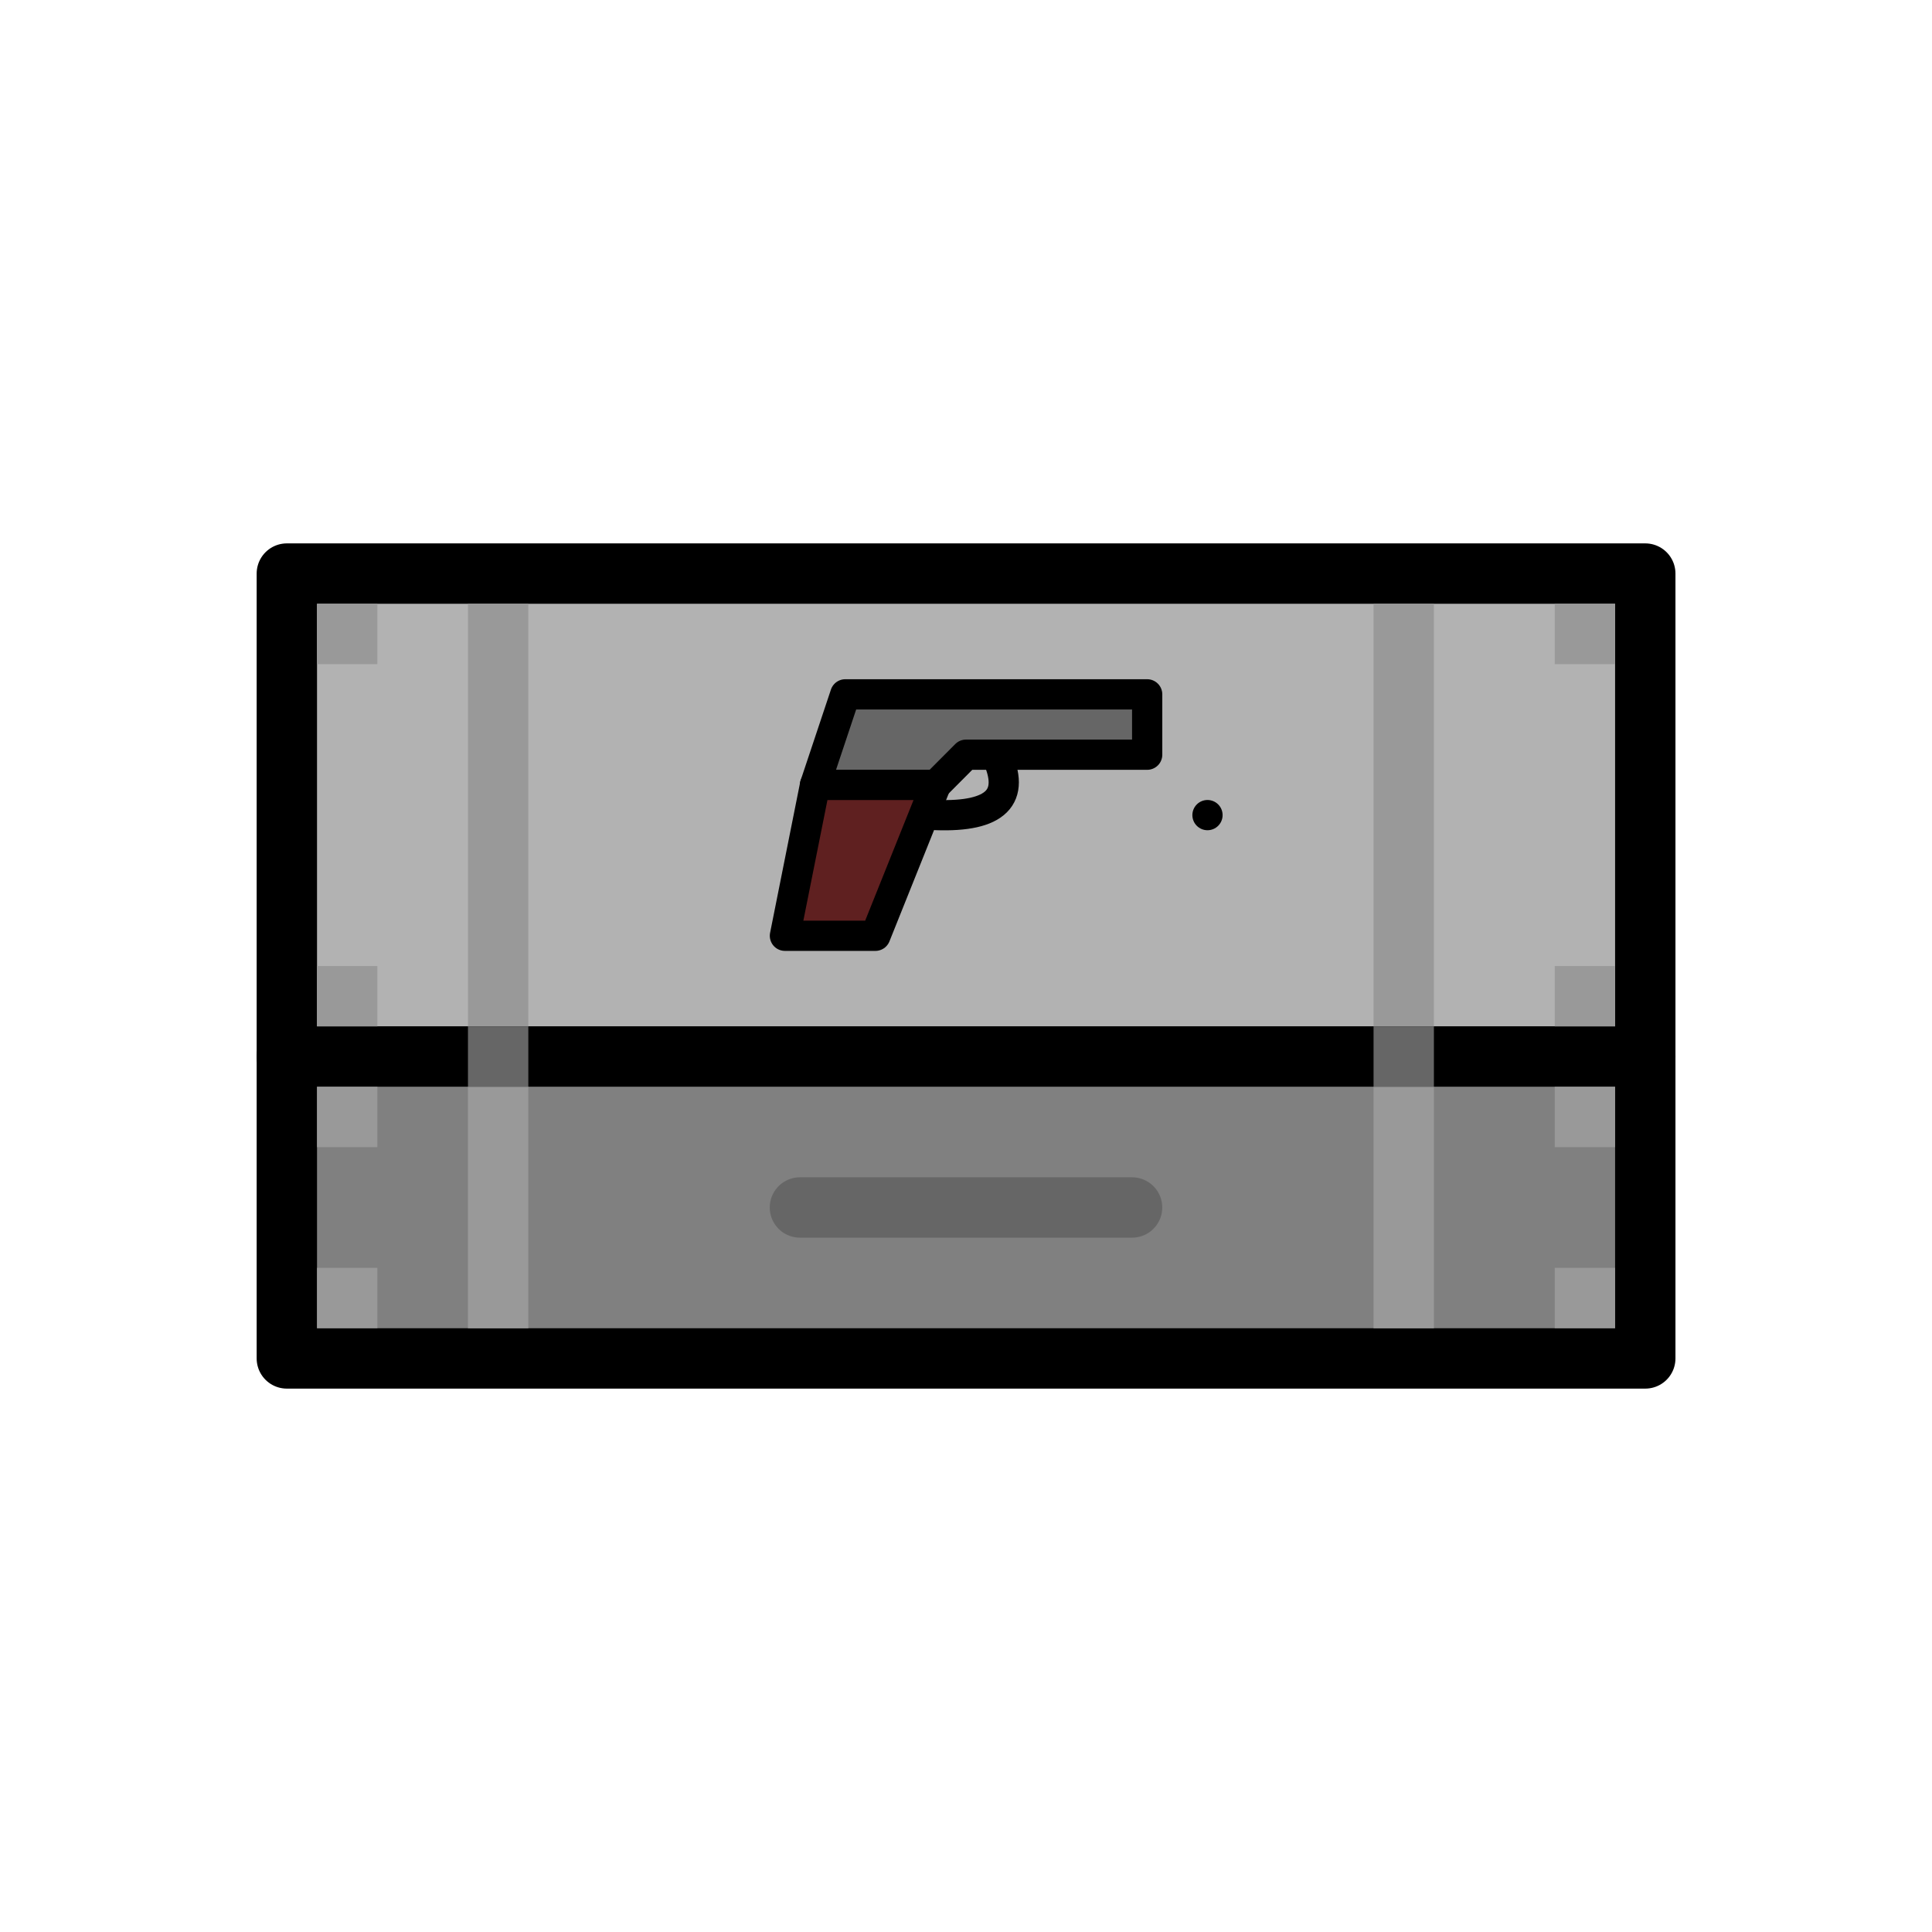
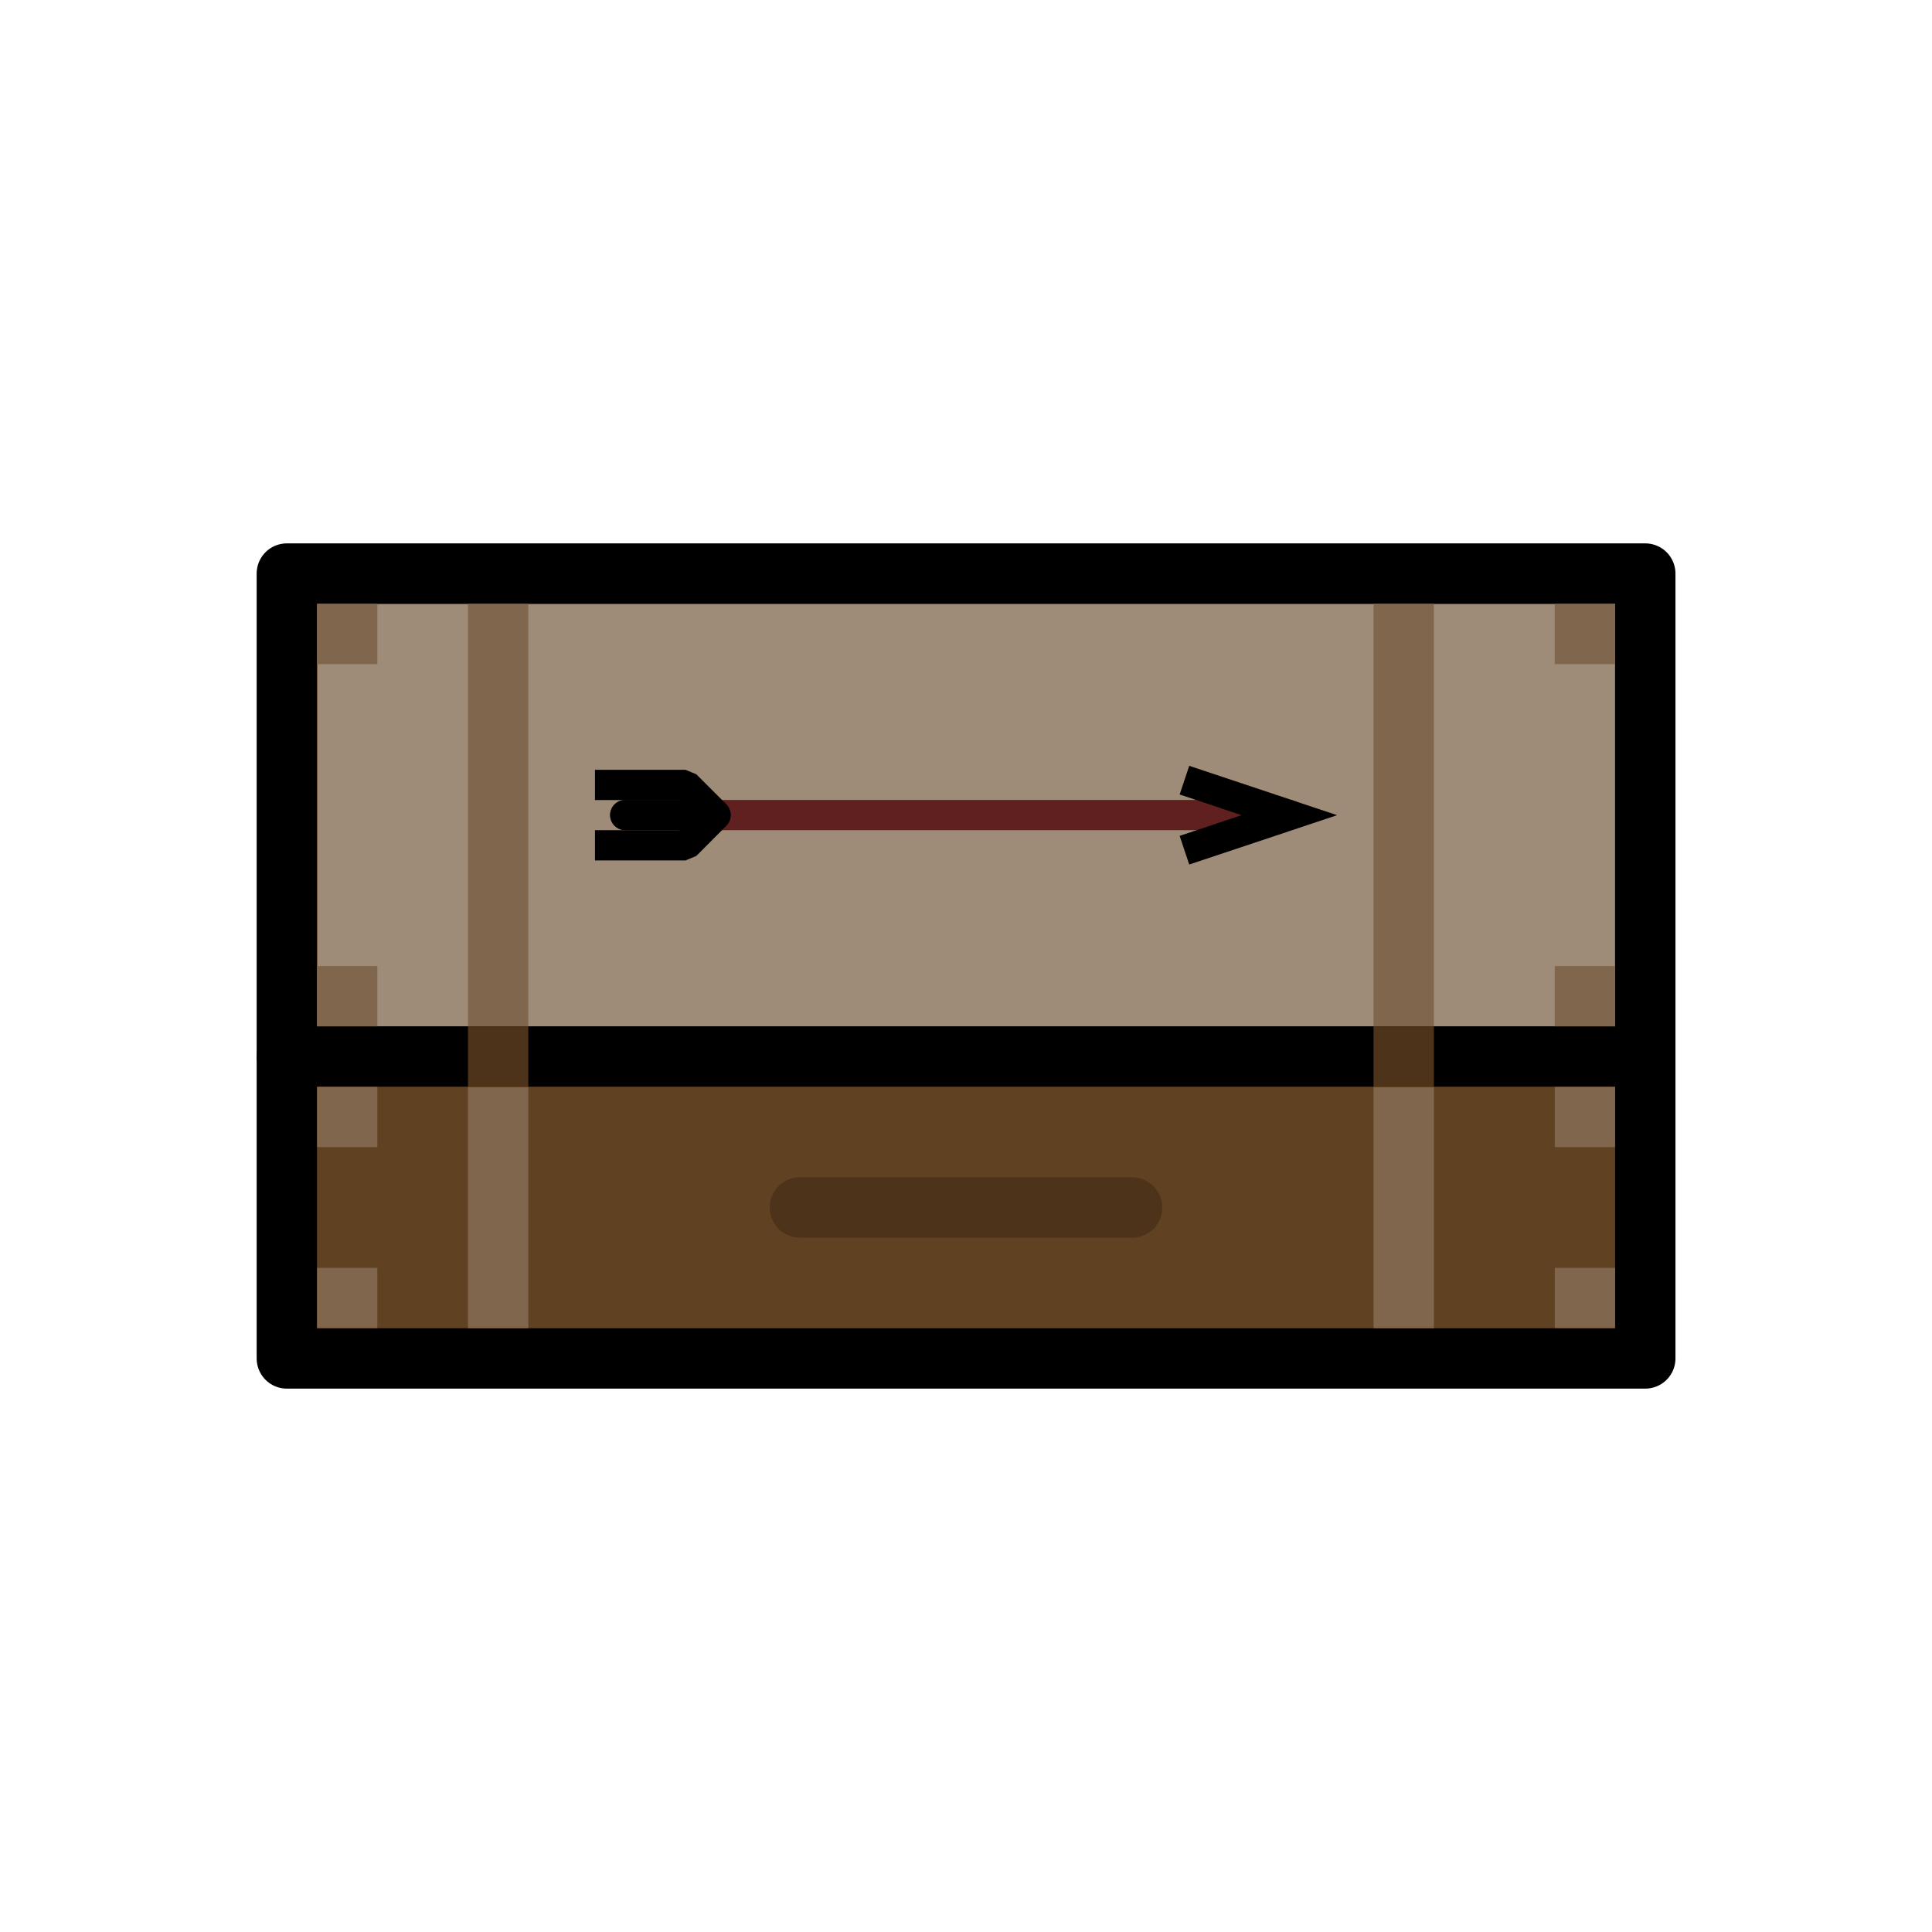
<svg xmlns="http://www.w3.org/2000/svg" xmlns:xlink="http://www.w3.org/1999/xlink" width="64" height="64" viewBox="0 0 16.933 16.933" version="1.1" id="svg1">
  <defs id="defs1">
    <linearGradient id="linearGradient43">
      <stop style="stop-color:#ffd500;stop-opacity:1;" offset="0" id="stop43" />
      <stop style="stop-color:#ff2323;stop-opacity:1;" offset="1" id="stop44" />
    </linearGradient>
    <linearGradient xlink:href="#linearGradient43" id="linearGradient44" x1="7.937" y1="6.615" x2="9.26" y2="6.615" gradientUnits="userSpaceOnUse" />
    <linearGradient xlink:href="#linearGradient43" id="linearGradient45" gradientUnits="userSpaceOnUse" x1="7.937" y1="6.615" x2="9.26" y2="6.615" />
    <linearGradient xlink:href="#linearGradient43" id="linearGradient48" gradientUnits="userSpaceOnUse" x1="7.937" y1="6.615" x2="9.26" y2="6.615" />
    <linearGradient xlink:href="#linearGradient43" id="linearGradient49" gradientUnits="userSpaceOnUse" x1="7.937" y1="6.615" x2="9.26" y2="6.615" />
  </defs>
  <g id="layer1">
    <rect style="display:inline;fill:#b2b2b2;fill-opacity:1;stroke:#000000;stroke-width:0.529;stroke-linejoin:round;stroke-dasharray:none" id="rect6" width="11.906" height="4.233" x="2.514" y="5.027" ry="0" />
    <rect style="fill:#808080;fill-opacity:1;stroke:#000000;stroke-width:0.529;stroke-linejoin:round;stroke-dasharray:none" id="rect7" width="11.906" height="2.646" x="-14.42" y="9.26" transform="scale(-1,1)" />
    <path style="fill:#6c5353;fill-opacity:1;stroke:#999999;stroke-width:0.529;stroke-linejoin:round;stroke-dasharray:none;stroke-opacity:1" d="M 4.366,5.292 V 8.996" id="path7" />
    <path style="fill:#6c5353;fill-opacity:1;stroke:#999999;stroke-width:0.529;stroke-linejoin:round;stroke-dasharray:none;stroke-opacity:1" d="M 12.303,5.292 V 8.996" id="path7-8" />
    <path style="fill:#6c5353;fill-opacity:1;stroke:#999999;stroke-width:0.529;stroke-linejoin:round;stroke-dasharray:none;stroke-opacity:1" d="M 4.366,9.525 V 11.642" id="path7-1" />
    <path style="fill:#6c5353;fill-opacity:1;stroke:#999999;stroke-width:0.529;stroke-linejoin:round;stroke-dasharray:none;stroke-opacity:1" d="M 12.303,9.525 V 11.642" id="path7-1-2" />
    <path style="fill:#6c5353;fill-opacity:1;stroke:#999999;stroke-width:0.529;stroke-linecap:butt;stroke-linejoin:round;stroke-dasharray:none;stroke-opacity:1" d="M 3.043,9.525 V 10.054" id="path8" />
    <path style="fill:#6c5353;fill-opacity:1;stroke:#999999;stroke-width:0.529;stroke-linecap:butt;stroke-linejoin:round;stroke-dasharray:none;stroke-opacity:1" d="m 3.043,11.112 v 0.529" id="path8-1" />
    <path style="fill:#6c5353;fill-opacity:1;stroke:#999999;stroke-width:0.529;stroke-linecap:butt;stroke-linejoin:round;stroke-dasharray:none;stroke-opacity:1" d="M 13.891,9.525 V 10.054" id="path8-2" />
    <path style="fill:#6c5353;fill-opacity:1;stroke:#999999;stroke-width:0.529;stroke-linecap:butt;stroke-linejoin:round;stroke-dasharray:none;stroke-opacity:1" d="m 13.891,11.112 v 0.529" id="path8-19" />
    <path style="fill:#6c5353;fill-opacity:1;stroke:#999999;stroke-width:0.529;stroke-linecap:butt;stroke-linejoin:round;stroke-dasharray:none;stroke-opacity:1" d="m 3.043,5.292 10e-8,0.529" id="path9" />
    <path style="fill:#6c5353;fill-opacity:1;stroke:#999999;stroke-width:0.529;stroke-linecap:butt;stroke-linejoin:round;stroke-dasharray:none;stroke-opacity:1" d="m 3.043,8.467 10e-8,0.529" id="path9-2" />
    <path style="fill:#6c5353;fill-opacity:1;stroke:#666666;stroke-width:0.529;stroke-linejoin:round;stroke-dasharray:none;stroke-opacity:1" d="m 4.366,8.996 1e-7,0.529" id="path9-2-9" />
    <path style="fill:#6c5353;fill-opacity:1;stroke:#666666;stroke-width:0.529;stroke-linejoin:round;stroke-dasharray:none;stroke-opacity:1" d="M 12.303,8.996 V 9.525" id="path9-2-2" />
    <path style="fill:#6c5353;fill-opacity:1;stroke:#999999;stroke-width:0.529;stroke-linecap:butt;stroke-linejoin:round;stroke-dasharray:none;stroke-opacity:1" d="M 13.891,5.292 V 5.821" id="path9-6" />
    <path style="fill:#6c5353;fill-opacity:1;stroke:#999999;stroke-width:0.529;stroke-linecap:butt;stroke-linejoin:round;stroke-dasharray:none;stroke-opacity:1" d="M 13.891,8.467 V 8.996" id="path9-1" />
    <path style="fill:#6c5353;fill-opacity:1;stroke:#666666;stroke-width:0.529;stroke-linecap:round;stroke-linejoin:round;stroke-dasharray:none;stroke-opacity:1" d="M 7.011,10.583 H 9.922" id="path8-28" />
    <path style="fill:#666666;fill-opacity:1;stroke:#000000;stroke-width:0.265;stroke-linecap:round;stroke-linejoin:round;stroke-dasharray:none;stroke-opacity:1" d="M 10.583,7.144 Z" id="path21" />
  </g>
  <g id="layer2" style="display:none">
    <g id="g13">
      <path style="fill:#666666;fill-opacity:1;stroke:#000000;stroke-width:0.265;stroke-linecap:round;stroke-linejoin:round;stroke-dasharray:none;stroke-opacity:1" d="m 9.492,6.218 c 1.852,0 1.852,1.852 0,1.852" id="path11" />
      <path style="fill:#806600;fill-opacity:1;stroke:#000000;stroke-width:0.265;stroke-linecap:round;stroke-linejoin:round;stroke-dasharray:none;stroke-opacity:1" d="m 6.052,6.218 v 1.852 h 3.44 v -1.852 z" id="path10" />
      <path style="fill:#806600;fill-opacity:1;stroke:#000000;stroke-width:0.265;stroke-linecap:round;stroke-linejoin:round;stroke-dasharray:none;stroke-opacity:1" d="M 6.052,6.085 V 8.202" id="path12" />
    </g>
  </g>
  <g id="layer3" style="display:none">
    <g id="g14" transform="translate(-0.1322916,0.1322916)">
      <path style="fill:#666666;fill-opacity:1;stroke:#000000;stroke-width:0.265;stroke-linecap:round;stroke-linejoin:round;stroke-dasharray:none;stroke-opacity:1" d="m 7.408,5.821 c 1.058,10e-8 1.058,0.794 0,0.794 z" id="path13" />
      <path style="fill:#666666;fill-opacity:1;stroke:#000000;stroke-width:0.265;stroke-linecap:round;stroke-linejoin:round;stroke-dasharray:none;stroke-opacity:1" d="m 7.408,7.408 c 1.058,1e-7 1.058,0.794 0,0.794 z" id="path13-8" />
      <path style="fill:#666666;fill-opacity:1;stroke:#000000;stroke-width:0.265;stroke-linecap:round;stroke-linejoin:round;stroke-dasharray:none;stroke-opacity:1" d="m 8.996,5.821 c 1.058,10e-8 1.058,0.794 0,0.794 z" id="path13-0" />
      <path style="fill:#666666;fill-opacity:1;stroke:#000000;stroke-width:0.265;stroke-linecap:round;stroke-linejoin:round;stroke-dasharray:none;stroke-opacity:1" d="m 8.996,7.408 c 1.058,1e-7 1.058,0.794 0,0.794 z" id="path13-89" />
    </g>
  </g>
  <g id="layer4" style="display:none">
    <g id="g27">
      <path style="fill:#ff0000;fill-opacity:1;stroke:#800000;stroke-width:0.265;stroke-linecap:round;stroke-linejoin:round;stroke-dasharray:none;stroke-dashoffset:0;stroke-opacity:1" d="M 5.292,7.144 H 10.583" id="path14" />
      <path style="fill:#ff0000;fill-opacity:1;stroke:#800000;stroke-width:0.265;stroke-linecap:round;stroke-linejoin:round;stroke-dasharray:none;stroke-opacity:1" d="M 10.583,6.615 V 6.085" id="path22" />
      <path style="fill:#ff0000;fill-opacity:1;stroke:#800000;stroke-width:0.265;stroke-linecap:round;stroke-linejoin:round;stroke-dasharray:none;stroke-opacity:1" d="M 10.583,8.202 V 7.673" id="path22-5" />
      <path style="fill:#ff0000;fill-opacity:1;stroke:#800000;stroke-width:0.265;stroke-linecap:round;stroke-linejoin:round;stroke-dasharray:none;stroke-dashoffset:0;stroke-opacity:1" d="M 10.319,7.408 10.054,7.673" id="path28" />
      <path style="fill:#ff0000;fill-opacity:1;stroke:#800000;stroke-width:0.265;stroke-linecap:round;stroke-linejoin:round;stroke-dasharray:none;stroke-dashoffset:0;stroke-opacity:1" d="m 10.848,7.408 0.265,0.265" id="path29" />
      <path style="fill:#ff0000;fill-opacity:1;stroke:#800000;stroke-width:0.265;stroke-linecap:round;stroke-linejoin:round;stroke-dasharray:none;stroke-dashoffset:0;stroke-opacity:1" d="M 10.848,6.879 11.112,6.615" id="path30" />
      <path style="fill:#ff0000;fill-opacity:1;stroke:#800000;stroke-width:0.265;stroke-linecap:round;stroke-linejoin:round;stroke-dasharray:none;stroke-dashoffset:0;stroke-opacity:1" d="M 10.319,6.879 10.054,6.615" id="path31" />
      <path style="fill:#ff0000;fill-opacity:1;stroke:#800000;stroke-width:0.265;stroke-linecap:round;stroke-linejoin:round;stroke-dasharray:none;stroke-dashoffset:0;stroke-opacity:1" d="m 11.377,6.35 v 0" id="path33" />
      <path style="fill:#ff0000;fill-opacity:1;stroke:#800000;stroke-width:0.265;stroke-linecap:round;stroke-linejoin:round;stroke-dasharray:none;stroke-opacity:1" d="M 11.642,7.144 H 11.112" id="path23" />
      <circle style="fill:#ff0000;fill-opacity:1;stroke:#800000;stroke-width:0.265;stroke-linecap:round;stroke-linejoin:round;stroke-dasharray:none;stroke-dashoffset:0;stroke-opacity:1" id="path27" cx="10.583" cy="7.144" r="0.529" />
      <path style="fill:#ff0000;fill-opacity:1;stroke:#800000;stroke-width:0.265;stroke-linecap:round;stroke-linejoin:round;stroke-dasharray:none;stroke-dashoffset:0;stroke-opacity:1" d="M 9.79,6.35 Z" id="path32" />
      <path style="fill:#ff0000;fill-opacity:1;stroke:#800000;stroke-width:0.265;stroke-linecap:round;stroke-linejoin:round;stroke-dasharray:none;stroke-dashoffset:0;stroke-opacity:1" d="M 9.79,6.35 Z" id="path34" />
      <path style="fill:#ff0000;fill-opacity:1;stroke:#800000;stroke-width:0.265;stroke-linecap:round;stroke-linejoin:round;stroke-dasharray:none;stroke-dashoffset:0;stroke-opacity:1" d="m 9.79,6.35 -1e-7,1e-7" id="path35" />
      <path style="fill:#ff0000;fill-opacity:1;stroke:#800000;stroke-width:0.265;stroke-linecap:round;stroke-linejoin:round;stroke-dasharray:none;stroke-dashoffset:0;stroke-opacity:1" d="M 9.79,7.937 Z" id="path36" />
      <path style="fill:#ff0000;fill-opacity:1;stroke:#800000;stroke-width:0.265;stroke-linecap:round;stroke-linejoin:round;stroke-dasharray:none;stroke-dashoffset:0;stroke-opacity:1" d="m 9.79,7.937 v 0" id="path37" />
      <path style="fill:#ff0000;fill-opacity:1;stroke:#800000;stroke-width:0.265;stroke-linecap:round;stroke-linejoin:round;stroke-dasharray:none;stroke-dashoffset:0;stroke-opacity:1" d="m 11.377,7.937 v 0" id="path38" />
    </g>
  </g>
-   <g id="layer5" style="display:none">
+   <g id="layer5" style="display:inline">
+     <rect style="display:inline;mix-blend-mode:overlay;fill:#5f4020;fill-opacity:1;fill-rule:nonzero;stroke:none;stroke-width:0.265;stroke-linecap:round;stroke-linejoin:round;stroke-dasharray:none;stroke-dashoffset:0;stroke-opacity:1" id="rect151-8" width="11.906" height="6.879" x="2.514" y="5.027" />
    <g id="g42" transform="translate(0.1877036,0.2645833)" style="display:inline">
      <path style="fill:#ff0000;fill-opacity:1;stroke:#602020;stroke-width:0.265;stroke-linecap:round;stroke-linejoin:round;stroke-dasharray:none;stroke-dashoffset:0;stroke-opacity:1" d="M 5.292,6.879 H 11.112" id="path39" />
      <path style="fill:none;fill-opacity:1;stroke:#000000;stroke-width:0.265;stroke-linecap:square;stroke-linejoin:miter;stroke-dasharray:none;stroke-dashoffset:0;stroke-opacity:1" d="m 10.319,6.615 0.794,0.265 -0.794,0.265" id="path40" />
      <path style="fill:none;fill-opacity:1;stroke:#000000;stroke-width:0.265;stroke-linecap:butt;stroke-linejoin:bevel;stroke-dasharray:none;stroke-dashoffset:0;stroke-opacity:1" d="M 5.027,6.615 H 5.821 L 6.085,6.879 5.821,7.144 H 5.027" id="path41" />
      <path style="fill:none;fill-opacity:1;stroke:#000000;stroke-width:0.265;stroke-linecap:round;stroke-linejoin:round;stroke-dasharray:none;stroke-dashoffset:0;stroke-opacity:1" d="M 5.292,6.879 H 6.085" id="path42" />
    </g>
  </g>
  <g id="layer6" style="display:none">
    <g id="g68" transform="translate(0.3307291,-0.1653646)">
      <g id="g44" transform="translate(-0.2204872)">
        <path style="fill:url(#linearGradient44);fill-opacity:1;stroke:none;stroke-width:0.265;stroke-linecap:butt;stroke-linejoin:miter;stroke-dasharray:none;stroke-dashoffset:0;stroke-opacity:1" d="M 9.26,6.218 7.937,6.35 v 0.529 l 1.323,0.132 z" id="path43" />
        <path style="display:inline;fill:#666666;fill-opacity:1;stroke:#000000;stroke-width:0.265;stroke-linecap:round;stroke-linejoin:round;stroke-dasharray:none;stroke-opacity:1" d="m 9.26,6.218 c 1.058,1e-7 1.058,0.794 0,0.794 z" id="path13-0-7-8-4" />
      </g>
      <g id="g44-8" transform="translate(1.190625,1.389062)">
        <path style="fill:url(#linearGradient45);fill-opacity:1;stroke:none;stroke-width:0.265;stroke-linecap:butt;stroke-linejoin:miter;stroke-dasharray:none;stroke-dashoffset:0;stroke-opacity:1" d="M 9.26,6.218 7.937,6.35 v 0.529 l 1.323,0.132 z" id="path43-3" />
        <path style="display:inline;fill:#666666;fill-opacity:1;stroke:#000000;stroke-width:0.265;stroke-linecap:round;stroke-linejoin:round;stroke-dasharray:none;stroke-opacity:1" d="m 9.26,6.218 c 1.058,1e-7 1.058,0.794 0,0.794 z" id="path13-0-7-8-4-4" />
      </g>
      <g id="g44-58" transform="translate(-1.631599,0.9260415)">
        <path style="fill:url(#linearGradient49);fill-opacity:1;stroke:none;stroke-width:0.265;stroke-linecap:butt;stroke-linejoin:miter;stroke-dasharray:none;stroke-dashoffset:0;stroke-opacity:1" d="M 9.26,6.218 7.937,6.35 v 0.529 l 1.323,0.132 z" id="path43-61" />
        <path style="display:inline;fill:#666666;fill-opacity:1;stroke:#000000;stroke-width:0.265;stroke-linecap:round;stroke-linejoin:round;stroke-dasharray:none;stroke-opacity:1" d="m 9.26,6.218 c 1.058,1e-7 1.058,0.794 0,0.794 z" id="path13-0-7-8-4-24" />
      </g>
      <g id="g44-2" transform="translate(-3.042711,0.4630208)">
        <path style="fill:url(#linearGradient48);fill-opacity:1;stroke:none;stroke-width:0.265;stroke-linecap:butt;stroke-linejoin:miter;stroke-dasharray:none;stroke-dashoffset:0;stroke-opacity:1" d="M 9.26,6.218 7.937,6.35 v 0.529 l 1.323,0.132 z" id="path43-8" />
        <path style="display:inline;fill:#666666;fill-opacity:1;stroke:#000000;stroke-width:0.265;stroke-linecap:round;stroke-linejoin:round;stroke-dasharray:none;stroke-opacity:1" d="m 9.26,6.218 c 1.058,1e-7 1.058,0.794 0,0.794 z" id="path13-0-7-8-4-2" />
      </g>
    </g>
  </g>
  <g id="layer7" style="display:none">
    <g id="g123" transform="translate(-0.490419,0.1322916)">
      <path style="fill:#00d4ff;fill-opacity:1;fill-rule:nonzero;stroke:none;stroke-width:0.265;stroke-linecap:butt;stroke-linejoin:miter;stroke-dasharray:none;stroke-dashoffset:0;stroke-opacity:1" d="M 8.731,6.615 7.408,6.747 v 0.529 l 1.323,0.132 z" id="path43-1" />
      <path style="display:inline;fill:#666666;fill-opacity:1;stroke:#000000;stroke-width:0.265;stroke-linecap:round;stroke-linejoin:round;stroke-dasharray:none;stroke-opacity:1" d="m 8.731,6.615 c 1.058,1e-7 1.058,0.794 0,0.794 z" id="path13-0-7-8-4-8" />
      <path style="fill:none;fill-opacity:1;fill-rule:nonzero;stroke:#00d5ff;stroke-width:0.265;stroke-linecap:square;stroke-linejoin:bevel;stroke-dasharray:none;stroke-dashoffset:0;stroke-opacity:1" d="M 9.26,7.673 9.525,7.937 9.26,8.202 9.525,8.467" id="path114" />
      <path style="fill:none;fill-opacity:1;fill-rule:nonzero;stroke:#00d5ff;stroke-width:0.265;stroke-linecap:square;stroke-linejoin:bevel;stroke-dasharray:none;stroke-dashoffset:0;stroke-opacity:1" d="M 8.428,5.424 8.693,5.689 8.428,5.953 8.693,6.218" id="path114-5" />
      <path style="fill:none;fill-opacity:1;fill-rule:nonzero;stroke:#00d5ff;stroke-width:0.265;stroke-linecap:square;stroke-linejoin:bevel;stroke-dasharray:none;stroke-dashoffset:0;stroke-opacity:1" d="M 9.26,6.35 9.525,6.085 9.26,5.821 9.525,5.556" id="path115" />
      <path style="fill:none;fill-opacity:1;fill-rule:nonzero;stroke:#00d5ff;stroke-width:0.265;stroke-linecap:square;stroke-linejoin:bevel;stroke-dasharray:none;stroke-dashoffset:0;stroke-opacity:1" d="M 8.428,8.599 8.693,8.334 8.428,8.07 8.693,7.805" id="path115-9" />
      <path style="fill:none;fill-opacity:1;fill-rule:nonzero;stroke:#00d5ff;stroke-width:0.265;stroke-linecap:square;stroke-linejoin:bevel;stroke-dasharray:none;stroke-dashoffset:0;stroke-opacity:1" d="M 9.79,6.615 10.054,6.35 V 6.085 l 0.265,-0.265" id="path118" />
      <path style="fill:none;fill-opacity:1;fill-rule:nonzero;stroke:#00d5ff;stroke-width:0.265;stroke-linecap:square;stroke-linejoin:bevel;stroke-dasharray:none;stroke-dashoffset:0;stroke-opacity:1" d="M 9.79,7.408 10.054,7.673 V 7.937 L 10.319,8.202" id="path119" />
    </g>
  </g>
  <g id="layer8" style="display:none">
    <g id="g126" transform="translate(0.5291666,0.3968749)">
      <path style="fill:#666666;fill-opacity:1;fill-rule:nonzero;stroke:#000000;stroke-width:0.265;stroke-linecap:round;stroke-linejoin:round;stroke-dasharray:none;stroke-dashoffset:0;stroke-opacity:1" d="M 5.821,6.085 6.615,6.35 H 8.996 L 9.26,6.085 H 10.054 V 7.144 H 9.26 L 8.996,6.879 H 6.615 L 5.821,7.144 Z" id="path123" />
      <path style="fill:#666666;fill-opacity:1;fill-rule:nonzero;stroke:#000000;stroke-width:0.265;stroke-linecap:square;stroke-linejoin:bevel;stroke-dasharray:none;stroke-dashoffset:0;stroke-opacity:1" d="M 8.467,6.615 V 7.408" id="path124" />
      <path style="fill:#666666;fill-opacity:1;fill-rule:nonzero;stroke:#000000;stroke-width:0.265;stroke-linecap:square;stroke-linejoin:bevel;stroke-dasharray:none;stroke-dashoffset:0;stroke-opacity:1" d="M 7.144,6.615 V 7.408" id="path125" />
      <path style="fill:#404abf;fill-opacity:1;fill-rule:nonzero;stroke:#404bbf;stroke-width:0.265;stroke-linecap:round;stroke-linejoin:round;stroke-dasharray:none;stroke-dashoffset:0;stroke-opacity:1" d="m 10.054,6.085 c 0.265,0.265 0.265,0.794 0,1.058 z" id="path126" />
      <path style="fill:#404abf;fill-opacity:1;fill-rule:nonzero;stroke:#404bbf;stroke-width:0.265;stroke-linecap:round;stroke-linejoin:round;stroke-dasharray:none;stroke-dashoffset:0;stroke-opacity:1" d="m 5.821,6.085 c -0.265,0.265 -0.265,0.794 0,1.058 z" id="path126-5" />
    </g>
  </g>
  <g id="layer9" style="display:none">
    <g id="g133">
      <circle style="fill:none;fill-opacity:1;fill-rule:nonzero;stroke:#000000;stroke-width:0.265;stroke-linecap:round;stroke-linejoin:round;stroke-dasharray:none;stroke-dashoffset:0;stroke-opacity:1" id="path127" cx="8.467" cy="7.144" r="1.323" />
      <path style="fill:none;fill-opacity:1;fill-rule:nonzero;stroke:#000000;stroke-width:0.265;stroke-linecap:round;stroke-linejoin:round;stroke-dasharray:none;stroke-dashoffset:0;stroke-opacity:1" d="M 7.673,7.144 H 6.879" id="path128" />
      <path style="fill:none;fill-opacity:1;fill-rule:nonzero;stroke:#000000;stroke-width:0.265;stroke-linecap:round;stroke-linejoin:round;stroke-dasharray:none;stroke-dashoffset:0;stroke-opacity:1" d="M 8.467,6.35 V 5.556" id="path129" />
      <path style="fill:none;fill-opacity:1;fill-rule:nonzero;stroke:#000000;stroke-width:0.265;stroke-linecap:round;stroke-linejoin:round;stroke-dasharray:none;stroke-dashoffset:0;stroke-opacity:1" d="M 10.054,7.144 H 9.26" id="path130" />
      <path style="fill:none;fill-opacity:1;fill-rule:nonzero;stroke:#000000;stroke-width:0.265;stroke-linecap:round;stroke-linejoin:round;stroke-dasharray:none;stroke-dashoffset:0;stroke-opacity:1" d="M 8.467,7.937 V 8.731" id="path131" />
      <path style="fill:none;fill-opacity:1;fill-rule:nonzero;stroke:#000000;stroke-width:0.265;stroke-linecap:round;stroke-linejoin:round;stroke-dasharray:none;stroke-dashoffset:0;stroke-opacity:1" d="M 8.467,7.144 Z" id="path132" />
      <path style="fill:none;fill-opacity:1;fill-rule:nonzero;stroke:#ff0000;stroke-width:0.265;stroke-linecap:round;stroke-linejoin:round;stroke-dasharray:none;stroke-dashoffset:0;stroke-opacity:1" d="m 8.467,7.144 v 0" id="path133" />
    </g>
  </g>
  <g id="layer10" style="display:none">
    <g id="g137" transform="translate(-0.1322876,-0.2645835)">
      <path style="fill:#808080;fill-opacity:1;fill-rule:nonzero;stroke:#000000;stroke-width:0.265;stroke-linecap:round;stroke-linejoin:round;stroke-dasharray:none;stroke-dashoffset:0;stroke-opacity:1" d="M 10.054,8.202 10.319,7.673 V 7.408 H 8.996 V 6.879 h 1.588 l 0.265,-0.529 -2.91,-1e-7 V 7.408 H 7.408 v 1.058 l 1.058,3e-7 -3e-7,-0.265 H 9.525 V 7.937 L 10.054,8.202" id="path134" />
      <path style="fill:#808080;fill-opacity:1;fill-rule:nonzero;stroke:#000000;stroke-width:0.265;stroke-linecap:round;stroke-linejoin:round;stroke-dasharray:none;stroke-dashoffset:0;stroke-opacity:1" d="M 7.408,7.408 6.615,7.144 6.35,7.673 V 8.467 H 7.408 V 7.408" id="path135" />
      <path style="fill:#808080;fill-opacity:1;fill-rule:nonzero;stroke:#404040;stroke-width:0.265;stroke-linecap:round;stroke-linejoin:round;stroke-dasharray:none;stroke-dashoffset:0;stroke-opacity:1" d="M 10.319,7.408 H 7.408 V 8.202" id="path136" />
      <path style="fill:none;fill-opacity:1;fill-rule:nonzero;stroke:#404040;stroke-width:0.265;stroke-linecap:round;stroke-linejoin:round;stroke-dasharray:none;stroke-dashoffset:0;stroke-opacity:1" d="M 8.996,6.879 V 7.937 H 6.879" id="path137" />
    </g>
  </g>
  <g id="layer11" style="display:none">
    <g id="g14-2" transform="translate(-0.1322916,0.1322916)" style="display:inline">
      <path style="fill:#666666;fill-opacity:1;stroke:#808080;stroke-width:0.265;stroke-linecap:round;stroke-linejoin:round;stroke-dasharray:none;stroke-opacity:1" d="m 7.408,5.821 c 1.058,10e-8 1.058,0.794 0,0.794 z" id="path13-2" />
      <path style="fill:#666666;fill-opacity:1;stroke:#808080;stroke-width:0.265;stroke-linecap:round;stroke-linejoin:round;stroke-dasharray:none;stroke-opacity:1" d="m 7.408,7.408 c 1.058,1e-7 1.058,0.794 0,0.794 z" id="path13-8-9" />
      <path style="fill:#666666;fill-opacity:1;stroke:#808080;stroke-width:0.265;stroke-linecap:round;stroke-linejoin:round;stroke-dasharray:none;stroke-opacity:1" d="m 8.996,5.821 c 1.058,10e-8 1.058,0.794 0,0.794 z" id="path13-0-4" />
      <path style="fill:#666666;fill-opacity:1;stroke:#808080;stroke-width:0.265;stroke-linecap:round;stroke-linejoin:round;stroke-dasharray:none;stroke-dashoffset:0;stroke-opacity:1" d="m 8.996,7.408 c 1.058,1e-7 1.058,0.794 0,0.794 z" id="path13-89-1" />
    </g>
  </g>
  <g id="layer12" style="display:none">
    <g id="g146" transform="translate(0.2645831,0.4630205)">
      <path style="fill:none;fill-opacity:1;fill-rule:nonzero;stroke:#000000;stroke-width:0.265;stroke-linecap:round;stroke-linejoin:round;stroke-dasharray:0.265, 0.529;stroke-dashoffset:0;stroke-opacity:1" d="m 11.112,7.144 c -0.794,-1.587 -5.027,-1.587 -5.821,0" id="path138" />
      <circle style="fill:#666666;fill-opacity:1;fill-rule:nonzero;stroke:#000000;stroke-width:0.265;stroke-linecap:butt;stroke-linejoin:bevel;stroke-dasharray:none;stroke-dashoffset:0;stroke-opacity:1" id="path145" cx="5.292" cy="7.144" r="0.265" />
      <circle style="fill:#666666;fill-opacity:1;fill-rule:nonzero;stroke:#000000;stroke-width:0.265;stroke-linecap:butt;stroke-linejoin:bevel;stroke-dasharray:none;stroke-dashoffset:0;stroke-opacity:1" id="path146" cx="11.112" cy="7.144" r="0.265" />
    </g>
  </g>
-   <g id="layer13" style="display:inline">
+   <g id="layer13" style="display:none">
    <g id="g149" transform="translate(-0.2645847,0.2645833)">
      <path style="fill:#666666;fill-opacity:1;fill-rule:nonzero;stroke:#000000;stroke-width:0.265;stroke-linecap:round;stroke-linejoin:round;stroke-dasharray:none;stroke-dashoffset:0;stroke-opacity:1" d="M 10.319,5.821 H 7.673 L 7.408,6.615 H 8.467 L 8.731,6.35 H 10.319 V 5.821" id="path147" />
      <path style="fill:#5f2020;fill-opacity:1;fill-rule:nonzero;stroke:#000000;stroke-width:0.265;stroke-linecap:round;stroke-linejoin:round;stroke-dasharray:none;stroke-dashoffset:0;stroke-opacity:1" d="M 7.408,6.615 7.144,7.937 H 7.937 L 8.467,6.615 Z" id="path148" />
      <path style="fill:none;fill-opacity:1;fill-rule:nonzero;stroke:#000000;stroke-width:0.265;stroke-linecap:round;stroke-linejoin:round;stroke-dasharray:none;stroke-dashoffset:0;stroke-opacity:1" d="m 8.996,6.35 c 0.176,0.372 1e-7,0.548 -0.529,0.529" id="path149" />
    </g>
  </g>
  <g id="layer14" style="display:none">
    <g id="g150" transform="translate(0,0.353142)">
      <path style="fill:#666666;fill-opacity:1;fill-rule:nonzero;stroke:#000000;stroke-width:0.265;stroke-linecap:round;stroke-linejoin:round;stroke-dasharray:none;stroke-dashoffset:0;stroke-opacity:1" d="M 11.377,6.35 H 7.937 V 6.879 L 8.467,6.615 8.731,6.879 H 11.377 V 6.35" id="path147-5" />
      <path style="fill:#5f2020;fill-opacity:1;fill-rule:nonzero;stroke:#000000;stroke-width:0.265;stroke-linecap:round;stroke-linejoin:round;stroke-dasharray:none;stroke-dashoffset:0;stroke-opacity:1" d="M 5.556,6.35 5.821,7.231 7.937,6.879 V 6.35 Z" id="path148-5" />
      <path style="fill:none;fill-opacity:1;fill-rule:nonzero;stroke:#000000;stroke-width:0.265;stroke-linecap:round;stroke-linejoin:round;stroke-dasharray:none;stroke-dashoffset:0;stroke-opacity:1" d="m 8.731,6.879 c 0,0.265 -0.794,0.529 -0.794,0" id="path149-4" />
    </g>
  </g>
  <g id="layer15" style="display:none">
    <g id="g151" transform="translate(-0.1322913,0.1322923)">
      <path style="fill:#666666;fill-opacity:1;fill-rule:nonzero;stroke:#000000;stroke-width:0.265;stroke-linecap:round;stroke-linejoin:round;stroke-dasharray:none;stroke-dashoffset:0;stroke-opacity:1" d="M 11.642,6.35 H 8.202 l -2e-7,0.794 h 2.91 V 6.879 h 0.529 V 6.35" id="path147-5-8" />
      <path style="fill:#5f2020;fill-opacity:1;fill-rule:nonzero;stroke:#000000;stroke-width:0.265;stroke-linecap:round;stroke-linejoin:round;stroke-dasharray:none;stroke-dashoffset:0;stroke-opacity:1" d="m 5.556,6.35 -5e-7,1.323 L 8.202,7.408 V 6.35 Z" id="path148-5-3" />
      <path style="fill:none;fill-opacity:1;fill-rule:nonzero;stroke:#000000;stroke-width:0.265;stroke-linecap:round;stroke-linejoin:round;stroke-dasharray:none;stroke-dashoffset:0;stroke-opacity:1" d="M 8.823,7.144 C 8.996,7.506 8.202,7.937 8.202,7.408" id="path149-4-9" />
    </g>
  </g>
  <g id="layer16" style="display:none">
    <g id="g151-9" transform="translate(-0.757978,0.2645897)">
      <path style="fill:#666666;fill-opacity:1;fill-rule:nonzero;stroke:#000000;stroke-width:0.265;stroke-linecap:round;stroke-linejoin:round;stroke-dasharray:none;stroke-dashoffset:0;stroke-opacity:1" d="M 8.467,6.085 V 6.615 H 8.996 L 9.525,6.879 11.112,6.615 V 6.085 Z" id="path147-5-8-9" />
      <path style="fill:#5f2020;fill-opacity:1;fill-rule:nonzero;stroke:#000000;stroke-width:0.265;stroke-linecap:round;stroke-linejoin:round;stroke-dasharray:none;stroke-dashoffset:0;stroke-opacity:1" d="M 7.408,6.085 7.337,7.673 8.467,6.879 V 6.085 Z" id="path148-5-3-7" />
      <path style="fill:none;fill-opacity:1;fill-rule:nonzero;stroke:#000000;stroke-width:0.265;stroke-linecap:round;stroke-linejoin:round;stroke-dasharray:none;stroke-dashoffset:0;stroke-opacity:1" d="M 9.525,6.879 C 8.996,7.144 8.731,7.144 8.467,6.615" id="path149-4-9-6" />
    </g>
  </g>
  <g id="layer17" style="display:none">
-     <rect style="mix-blend-mode:overlay;fill:#5f2020;fill-opacity:1;fill-rule:nonzero;stroke:none;stroke-width:0.265;stroke-linecap:round;stroke-linejoin:round;stroke-dasharray:none;stroke-dashoffset:0;stroke-opacity:1" id="rect151" width="11.906" height="6.879" x="2.514" y="5.027" />
-     <path style="fill:#000000;fill-opacity:1;fill-rule:nonzero;stroke:none;stroke-width:0.265;stroke-linecap:round;stroke-linejoin:round;stroke-dasharray:none;stroke-dashoffset:0;stroke-opacity:1" d="M 6.615,8.731 7.937,7.937 8.202,8.202 V 7.673 L 10.583,6.085 V 5.556 L 7.937,7.408 7.673,7.144 V 7.673 L 6.35,8.467 Z" id="path151" />
+     <rect style="display:none;mix-blend-mode:overlay;fill:#5f2020;fill-opacity:1;fill-rule:nonzero;stroke:none;stroke-width:0.265;stroke-linecap:round;stroke-linejoin:round;stroke-dasharray:none;stroke-dashoffset:0;stroke-opacity:1" id="rect151" width="11.906" height="6.879" x="2.514" y="5.027" />
+     <path style="display:none;fill:#000000;fill-opacity:1;fill-rule:nonzero;stroke:none;stroke-width:0.265;stroke-linecap:round;stroke-linejoin:round;stroke-dasharray:none;stroke-dashoffset:0;stroke-opacity:1" d="M 6.615,8.731 7.937,7.937 8.202,8.202 V 7.673 L 10.583,6.085 V 5.556 L 7.937,7.408 7.673,7.144 V 7.673 L 6.35,8.467 Z" id="path151" />
  </g>
</svg>
